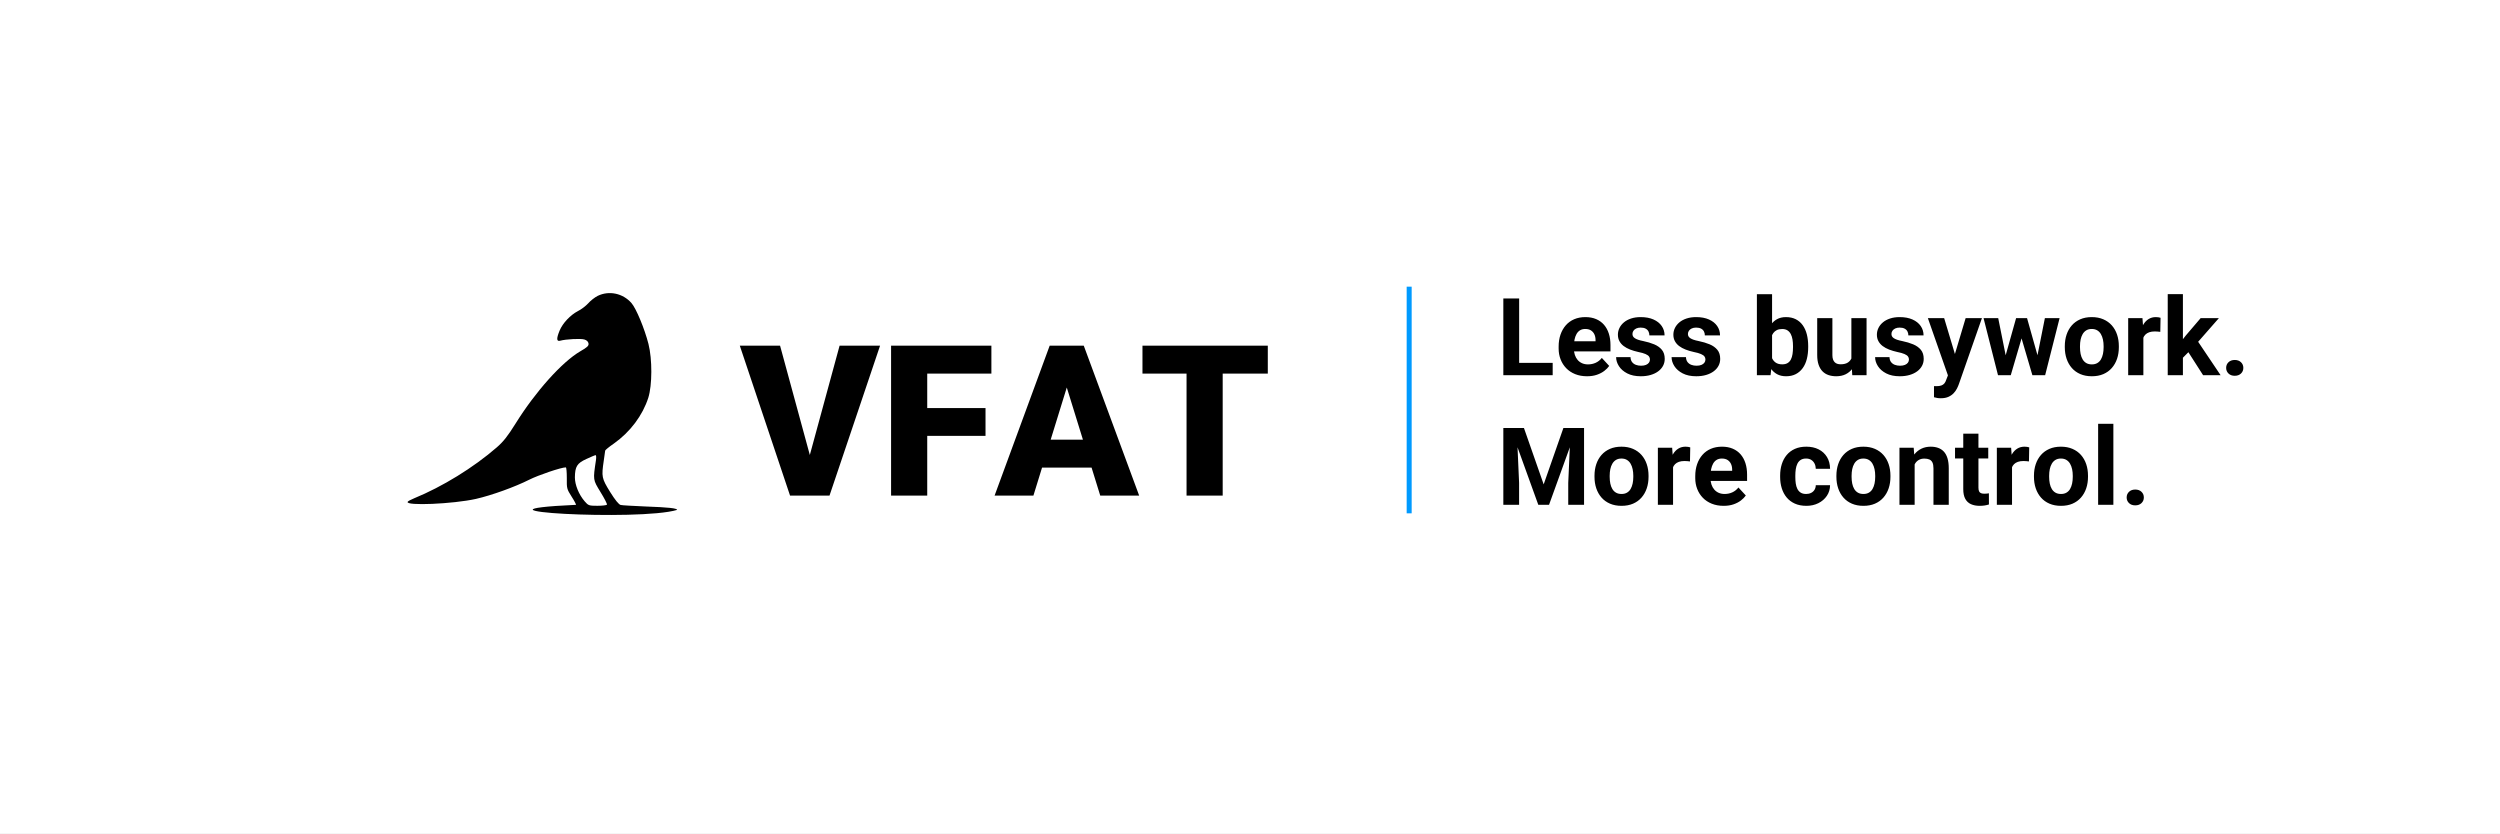
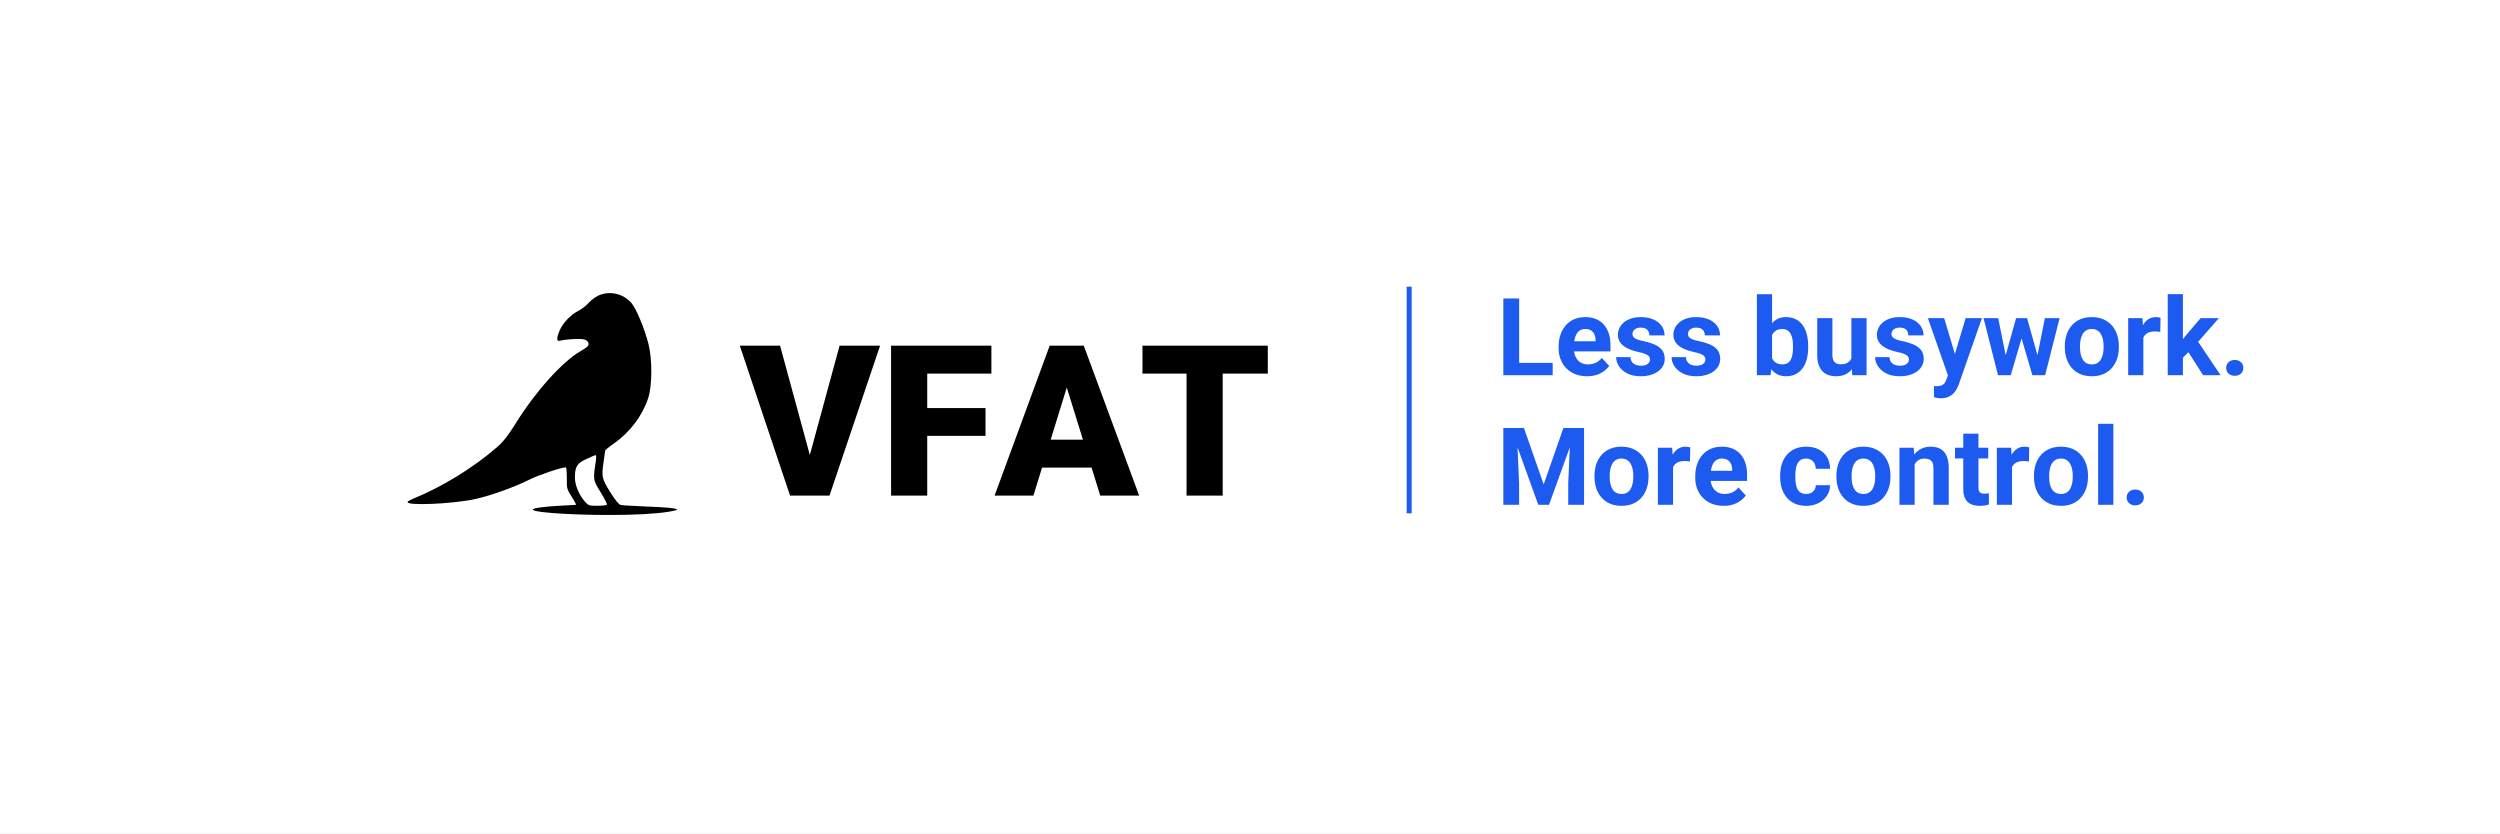
<svg xmlns="http://www.w3.org/2000/svg" width="1500" height="500" viewBox="0 0 1500 500" role="img" aria-label="VFAT">
  <rect width="1500" height="500" rx="0" fill="#ffffff" />
  <g transform="translate(234 148) scale(0.66)">
    <g transform="translate(16 20) scale(0.8596491) translate(-0 -0)">
      <path fill="#000000" d="m201.06 28.752c-3.203 1.596-7.739 5.224-10.141 7.981-2.402 2.612-7.206 6.385-10.809 8.126-8.007 4.208-16.013 12.624-19.349 20.605-3.47 8.416-3.337 11.753 0.533 10.738 6.405-1.741 21.885-2.467 25.621-1.306 2.535 0.725 4.136 2.322 4.404 4.208 0.4 2.467-1.334 4.063-8.674 8.271-19.216 11.173-47.372 42.516-68.589 76.615-8.14 13.059-12.81 19.009-19.883 25.103-24.553 21.33-57.38 41.5-87.138 53.688-3.47 1.452-6.672 3.047-6.939 3.773-2.669 4.498 47.906 2.321 72.059-3.047 16.68-3.773 41.5-12.769 56.446-20.315 9.475-4.788 33.761-13.059 38.698-13.059 0.668 0 1.068 5.079 1.068 11.318-0.134 10.883 0 11.609 5.07 19.589 2.936 4.499 4.938 8.562 4.671 8.706-134.79 6.185 67.371 17.476 106.89 5.37 0-1.741-8.94-2.758-33.494-3.628-12.676-0.58-24.553-1.16-26.154-1.595-2.002-0.435-5.872-5.224-11.209-13.785-8.94-14.51-9.207-15.962-6.672-33.229 0.801-5.224 1.468-9.867 1.468-10.448 0-0.581 4.003-3.918 9.074-7.4 17.48-12.335 30.558-29.892 36.563-48.61 4.136-13.204 4.271-40.484 0.133-56.881-4.136-16.107-12.944-37.437-18.015-43.241-9.073-10.302-23.619-13.35-35.629-7.545zm-1.867 173.69c-3.203 21.33-3.203 20.605 4.804 33.809 4.136 6.676 7.206 12.624 6.806 13.35-0.4 0.58-4.938 1.161-10.142 1.161-8.807 0-9.608-0.291-13.344-4.644-6.272-7.256-10.408-17.557-10.408-25.393 0.133-11.464 2.269-14.947 12.143-19.444 4.671-2.177 9.074-4.063 9.742-4.063 0.667-0.146 0.801 2.321 0.4 5.224z" />
    </g>
    <g transform="translate(318 90) scale(0.093622) translate(4 1456)">
      <path fill="#000000" d="M662 -343 965 -1456H1358L867 0H613ZM387 -1456 690 -343 741 0H484L-4 -1456ZM1816 -1456V0H1465V-1456ZM2382 -850V-580H1716V-850ZM2439 -1456V-1185H1716V-1456ZM3202 -1150 2847 0H2470L3005 -1456H3244ZM3496 0 3140 -1150 3094 -1456H3336L3874 0ZM3482 -543V-272H2735V-543ZM4685 -1456V0H4334V-1456ZM5123 -1456V-1185H3906V-1456Z" />
    </g>
  </g>
-   <rect x="844" y="172" width="3" height="136" fill="#009aff" />
+   <rect x="844" y="172" width="3" height="136" fill="#1d5bf0" />
  <g transform="translate(902 176.499) scale(0.0316352) translate(-130 1537)">
-     <path fill="#000000" d="M1066 -234V0H333V-234ZM430 -1456V0H130V-1456ZM1718 20Q1592 20 1492.0 -20.5Q1392 -61 1322.5 -133.0Q1253 -205 1216.0 -300.5Q1179 -396 1179 -504V-544Q1179 -667 1214.0 -769.0Q1249 -871 1314.5 -946.0Q1380 -1021 1474.0 -1061.5Q1568 -1102 1686 -1102Q1801 -1102 1890.0 -1064.0Q1979 -1026 2039.5 -956.0Q2100 -886 2131.0 -788.5Q2162 -691 2162 -572V-452H1302V-644H1879V-666Q1879 -726 1857.5 -773.5Q1836 -821 1793.0 -849.0Q1750 -877 1683 -877Q1626 -877 1585.0 -852.0Q1544 -827 1518.5 -782.0Q1493 -737 1480.5 -676.5Q1468 -616 1468 -544V-504Q1468 -439 1486.5 -384.0Q1505 -329 1539.5 -289.0Q1574 -249 1623.5 -227.0Q1673 -205 1736 -205Q1814 -205 1881.5 -235.5Q1949 -266 1998 -328L2138 -176Q2104 -127 2045.5 -82.0Q1987 -37 1905.0 -8.5Q1823 20 1718 20ZM2911 -299Q2911 -330 2893.0 -355.0Q2875 -380 2826.5 -401.5Q2778 -423 2687 -441Q2605 -459 2534.5 -486.5Q2464 -514 2412.5 -553.0Q2361 -592 2332.0 -645.5Q2303 -699 2303 -768Q2303 -836 2332.5 -896.0Q2362 -956 2417.5 -1002.5Q2473 -1049 2553.5 -1075.5Q2634 -1102 2735 -1102Q2876 -1102 2977.5 -1057.0Q3079 -1012 3133.5 -933.5Q3188 -855 3188 -755H2900Q2900 -797 2882.5 -830.5Q2865 -864 2828.5 -883.5Q2792 -903 2734 -903Q2686 -903 2651.0 -886.5Q2616 -870 2597.5 -842.5Q2579 -815 2579 -782Q2579 -757 2589.5 -737.5Q2600 -718 2624.0 -702.0Q2648 -686 2686.5 -672.5Q2725 -659 2782 -648Q2899 -624 2991.0 -585.5Q3083 -547 3137.0 -481.5Q3191 -416 3191 -310Q3191 -238 3159.0 -178.0Q3127 -118 3067.0 -73.5Q3007 -29 2923.5 -4.5Q2840 20 2736 20Q2585 20 2480.5 -34.0Q2376 -88 2322.5 -171.5Q2269 -255 2269 -343H2542Q2544 -284 2572.5 -248.0Q2601 -212 2645.5 -196.0Q2690 -180 2742 -180Q2798 -180 2835.0 -195.5Q2872 -211 2891.5 -237.5Q2911 -264 2911 -299ZM3963 -299Q3963 -330 3945.0 -355.0Q3927 -380 3878.5 -401.5Q3830 -423 3739 -441Q3657 -459 3586.5 -486.5Q3516 -514 3464.5 -553.0Q3413 -592 3384.0 -645.5Q3355 -699 3355 -768Q3355 -836 3384.5 -896.0Q3414 -956 3469.5 -1002.5Q3525 -1049 3605.5 -1075.5Q3686 -1102 3787 -1102Q3928 -1102 4029.5 -1057.0Q4131 -1012 4185.5 -933.5Q4240 -855 4240 -755H3952Q3952 -797 3934.5 -830.5Q3917 -864 3880.5 -883.5Q3844 -903 3786 -903Q3738 -903 3703.0 -886.5Q3668 -870 3649.5 -842.5Q3631 -815 3631 -782Q3631 -757 3641.5 -737.5Q3652 -718 3676.0 -702.0Q3700 -686 3738.5 -672.5Q3777 -659 3834 -648Q3951 -624 4043.0 -585.5Q4135 -547 4189.0 -481.5Q4243 -416 4243 -310Q4243 -238 4211.0 -178.0Q4179 -118 4119.0 -73.5Q4059 -29 3975.5 -4.5Q3892 20 3788 20Q3637 20 3532.5 -34.0Q3428 -88 3374.5 -171.5Q3321 -255 3321 -343H3594Q3596 -284 3624.5 -248.0Q3653 -212 3697.5 -196.0Q3742 -180 3794 -180Q3850 -180 3887.0 -195.5Q3924 -211 3943.5 -237.5Q3963 -264 3963 -299ZM4939 -1536H5227V-248L5198 0H4939ZM5912 -552V-531Q5912 -410 5886.5 -309.0Q5861 -208 5808.0 -134.5Q5755 -61 5676.5 -20.5Q5598 20 5492 20Q5393 20 5320.5 -20.0Q5248 -60 5199.0 -133.0Q5150 -206 5120.0 -304.0Q5090 -402 5075 -518V-564Q5090 -680 5120.0 -778.0Q5150 -876 5199.0 -949.0Q5248 -1022 5320.0 -1062.0Q5392 -1102 5490 -1102Q5597 -1102 5676.5 -1061.5Q5756 -1021 5808.5 -947.5Q5861 -874 5886.5 -773.5Q5912 -673 5912 -552ZM5624 -531V-552Q5624 -618 5614.5 -676.5Q5605 -735 5582.0 -779.5Q5559 -824 5519.5 -850.0Q5480 -876 5418 -876Q5359 -876 5318.0 -856.0Q5277 -836 5250.5 -800.0Q5224 -764 5210.5 -714.5Q5197 -665 5195 -606V-475Q5198 -396 5221.5 -335.5Q5245 -275 5293.5 -240.5Q5342 -206 5420 -206Q5481 -206 5521.0 -230.0Q5561 -254 5583.5 -298.0Q5606 -342 5615.0 -401.5Q5624 -461 5624 -531ZM6731 -259V-1082H7019V0H6748ZM6763 -481 6848 -483Q6848 -375 6823.0 -282.5Q6798 -190 6748.0 -122.5Q6698 -55 6622.0 -17.5Q6546 20 6443 20Q6364 20 6297.5 -2.5Q6231 -25 6183.5 -73.5Q6136 -122 6109.5 -198.5Q6083 -275 6083 -383V-1082H6371V-381Q6371 -333 6382.5 -300.0Q6394 -267 6415.0 -246.0Q6436 -225 6464.5 -216.0Q6493 -207 6528 -207Q6617 -207 6668.5 -243.0Q6720 -279 6741.5 -341.5Q6763 -404 6763 -481ZM7823 -299Q7823 -330 7805.0 -355.0Q7787 -380 7738.5 -401.5Q7690 -423 7599 -441Q7517 -459 7446.5 -486.5Q7376 -514 7324.5 -553.0Q7273 -592 7244.0 -645.5Q7215 -699 7215 -768Q7215 -836 7244.5 -896.0Q7274 -956 7329.5 -1002.5Q7385 -1049 7465.5 -1075.5Q7546 -1102 7647 -1102Q7788 -1102 7889.5 -1057.0Q7991 -1012 8045.5 -933.5Q8100 -855 8100 -755H7812Q7812 -797 7794.5 -830.5Q7777 -864 7740.5 -883.5Q7704 -903 7646 -903Q7598 -903 7563.0 -886.5Q7528 -870 7509.5 -842.5Q7491 -815 7491 -782Q7491 -757 7501.5 -737.5Q7512 -718 7536.0 -702.0Q7560 -686 7598.5 -672.5Q7637 -659 7694 -648Q7811 -624 7903.0 -585.5Q7995 -547 8049.0 -481.5Q8103 -416 8103 -310Q8103 -238 8071.0 -178.0Q8039 -118 7979.0 -73.5Q7919 -29 7835.5 -4.5Q7752 20 7648 20Q7497 20 7392.5 -34.0Q7288 -88 7234.5 -171.5Q7181 -255 7181 -343H7454Q7456 -284 7484.5 -248.0Q7513 -212 7557.5 -196.0Q7602 -180 7654 -180Q7710 -180 7747.0 -195.5Q7784 -211 7803.5 -237.5Q7823 -264 7823 -299ZM8611 -122 8898 -1082H9207L8772 163Q8758 204 8734.5 251.0Q8711 298 8671.5 340.5Q8632 383 8572.5 410.0Q8513 437 8427 437Q8386 437 8360.0 432.0Q8334 427 8298 418V207Q8309 207 8321.0 207.5Q8333 208 8344 208Q8401 208 8437.0 195.0Q8473 182 8495.0 155.5Q8517 129 8530 87ZM8491 -1082 8726 -298 8767 7 8571 28 8182 -1082ZM9630 -280 9855 -1082H10038L9979 -767L9754 0H9601ZM9516 -1082 9677 -281 9692 0H9512L9238 -1082ZM10244 -294 10401 -1082H10680L10406 0H10227ZM10063 -1082 10287 -286 10318 0H10164L9939 -766L9882 -1082ZM10779 -530V-551Q10779 -670 10813.0 -770.5Q10847 -871 10912.0 -945.0Q10977 -1019 11072.0 -1060.5Q11167 -1102 11290 -1102Q11413 -1102 11509.0 -1060.5Q11605 -1019 11670.5 -945.0Q11736 -871 11770.0 -770.5Q11804 -670 11804 -551V-530Q11804 -412 11770.0 -311.5Q11736 -211 11670.5 -136.5Q11605 -62 11510.0 -21.0Q11415 20 11292 20Q11169 20 11073.5 -21.0Q10978 -62 10912.5 -136.5Q10847 -211 10813.0 -311.5Q10779 -412 10779 -530ZM11067 -551V-530Q11067 -462 11079.0 -403.0Q11091 -344 11117.5 -299.5Q11144 -255 11187.0 -230.0Q11230 -205 11292 -205Q11352 -205 11395.0 -230.0Q11438 -255 11464.0 -299.5Q11490 -344 11502.5 -403.0Q11515 -462 11515 -530V-551Q11515 -617 11502.5 -675.5Q11490 -734 11463.5 -779.5Q11437 -825 11394.0 -851.0Q11351 -877 11290 -877Q11229 -877 11186.5 -851.0Q11144 -825 11117.5 -779.5Q11091 -734 11079.0 -675.5Q11067 -617 11067 -551ZM12269 -846V0H11981V-1082H12252ZM12595 -1089 12590 -822Q12569 -825 12539.5 -827.5Q12510 -830 12486 -830Q12425 -830 12380.5 -814.5Q12336 -799 12306.5 -769.5Q12277 -740 12262.5 -696.5Q12248 -653 12246 -598L12188 -616Q12188 -721 12209.0 -809.5Q12230 -898 12270.5 -964.0Q12311 -1030 12370.0 -1066.0Q12429 -1102 12505 -1102Q12529 -1102 12554.0 -1098.5Q12579 -1095 12595 -1089ZM13019 -1537V0H12731V-1537ZM13701 -1082 13231 -546 12979 -291 12874 -499 13074 -753 13355 -1082ZM13402 0 13082 -500 13281 -674 13734 0ZM13839 -139Q13839 -203 13883.5 -246.0Q13928 -289 14002 -289Q14076 -289 14120.5 -246.0Q14165 -203 14165 -139Q14165 -75 14120.5 -32.0Q14076 11 14002 11Q13928 11 13883.5 -32.0Q13839 -75 13839 -139ZM267 1001.6H521L895 2070.6L1269 1001.6H1523L997 2457.6H793ZM130 1001.6H383L429 2043.6V2457.6H130ZM1407 1001.6H1661V2457.6H1361V2043.6ZM1859 1927.6V1906.6Q1859 1787.6 1893.0 1687.1Q1927 1586.6 1992.0 1512.6Q2057 1438.6 2152.0 1397.1Q2247 1355.6 2370 1355.6Q2493 1355.6 2589.0 1397.1Q2685 1438.6 2750.5 1512.6Q2816 1586.6 2850.0 1687.1Q2884 1787.6 2884 1906.6V1927.6Q2884 2045.6 2850.0 2146.1Q2816 2246.6 2750.5 2321.1Q2685 2395.6 2590.0 2436.6Q2495 2477.6 2372 2477.6Q2249 2477.6 2153.5 2436.6Q2058 2395.6 1992.5 2321.1Q1927 2246.6 1893.0 2146.1Q1859 2045.6 1859 1927.6ZM2147 1906.6V1927.6Q2147 1995.6 2159.0 2054.6Q2171 2113.6 2197.5 2158.1Q2224 2202.6 2267.0 2227.6Q2310 2252.6 2372 2252.6Q2432 2252.6 2475.0 2227.6Q2518 2202.6 2544.0 2158.1Q2570 2113.6 2582.5 2054.6Q2595 1995.6 2595 1927.6V1906.6Q2595 1840.6 2582.5 1782.1Q2570 1723.6 2543.5 1678.1Q2517 1632.6 2474.0 1606.6Q2431 1580.6 2370 1580.6Q2309 1580.6 2266.5 1606.6Q2224 1632.6 2197.5 1678.1Q2171 1723.6 2159.0 1782.1Q2147 1840.6 2147 1906.6ZM3349 1611.6V2457.6H3061V1375.6H3332ZM3675 1368.6 3670 1635.6Q3649 1632.6 3619.5 1630.1Q3590 1627.6 3566 1627.6Q3505 1627.6 3460.5 1643.1Q3416 1658.6 3386.5 1688.1Q3357 1717.6 3342.5 1761.1Q3328 1804.6 3326 1859.6L3268 1841.6Q3268 1736.6 3289.0 1648.1Q3310 1559.6 3350.5 1493.6Q3391 1427.6 3450.0 1391.6Q3509 1355.6 3585 1355.6Q3609 1355.6 3634.0 1359.1Q3659 1362.6 3675 1368.6ZM4309 2477.6Q4183 2477.6 4083.0 2437.1Q3983 2396.6 3913.5 2324.6Q3844 2252.6 3807.0 2157.1Q3770 2061.6 3770 1953.6V1913.6Q3770 1790.6 3805.0 1688.6Q3840 1586.6 3905.5 1511.6Q3971 1436.6 4065.0 1396.1Q4159 1355.6 4277 1355.6Q4392 1355.6 4481.0 1393.6Q4570 1431.6 4630.5 1501.6Q4691 1571.6 4722.0 1669.1Q4753 1766.6 4753 1885.6V2005.6H3893V1813.6H4470V1791.6Q4470 1731.6 4448.5 1684.1Q4427 1636.6 4384.0 1608.6Q4341 1580.6 4274 1580.6Q4217 1580.6 4176.0 1605.6Q4135 1630.6 4109.5 1675.6Q4084 1720.6 4071.5 1781.1Q4059 1841.6 4059 1913.6V1953.6Q4059 2018.6 4077.5 2073.6Q4096 2128.6 4130.5 2168.6Q4165 2208.6 4214.5 2230.6Q4264 2252.6 4327 2252.6Q4405 2252.6 4472.5 2222.1Q4540 2191.6 4589 2129.6L4729 2281.6Q4695 2330.6 4636.5 2375.6Q4578 2420.6 4496.0 2449.1Q4414 2477.6 4309 2477.6ZM5873 2252.6Q5926 2252.6 5967.0 2232.1Q6008 2211.6 6031.5 2174.1Q6055 2136.6 6056 2085.6H6327Q6326 2199.6 6266.0 2288.1Q6206 2376.6 6105.0 2427.1Q6004 2477.6 5879 2477.6Q5753 2477.6 5659.5 2435.6Q5566 2393.6 5504.0 2319.1Q5442 2244.6 5411.0 2145.1Q5380 2045.6 5380 1931.6V1902.6Q5380 1787.6 5411.0 1688.1Q5442 1588.6 5504.0 1514.1Q5566 1439.6 5659.0 1397.6Q5752 1355.6 5877 1355.6Q6010 1355.6 6110.5 1406.6Q6211 1457.6 6268.5 1552.1Q6326 1646.6 6327 1775.6H6056Q6055 1721.6 6033.5 1677.6Q6012 1633.6 5971.5 1607.1Q5931 1580.6 5872 1580.6Q5809 1580.6 5769.0 1607.1Q5729 1633.6 5707.0 1679.1Q5685 1724.6 5676.5 1782.1Q5668 1839.6 5668 1902.6V1931.6Q5668 1994.6 5676.0 2052.6Q5684 2110.6 5706.5 2155.6Q5729 2200.6 5769.0 2226.6Q5809 2252.6 5873 2252.6ZM6447 1927.6V1906.6Q6447 1787.6 6481.0 1687.1Q6515 1586.6 6580.0 1512.6Q6645 1438.6 6740.0 1397.1Q6835 1355.6 6958 1355.6Q7081 1355.6 7177.0 1397.1Q7273 1438.6 7338.5 1512.6Q7404 1586.6 7438.0 1687.1Q7472 1787.6 7472 1906.6V1927.6Q7472 2045.6 7438.0 2146.1Q7404 2246.6 7338.5 2321.1Q7273 2395.6 7178.0 2436.6Q7083 2477.6 6960 2477.6Q6837 2477.6 6741.5 2436.6Q6646 2395.6 6580.5 2321.1Q6515 2246.6 6481.0 2146.1Q6447 2045.6 6447 1927.6ZM6735 1906.6V1927.6Q6735 1995.6 6747.0 2054.6Q6759 2113.6 6785.5 2158.1Q6812 2202.6 6855.0 2227.6Q6898 2252.6 6960 2252.6Q7020 2252.6 7063.0 2227.6Q7106 2202.6 7132.0 2158.1Q7158 2113.6 7170.5 2054.6Q7183 1995.6 7183 1927.6V1906.6Q7183 1840.6 7170.5 1782.1Q7158 1723.6 7131.5 1678.1Q7105 1632.6 7062.0 1606.6Q7019 1580.6 6958 1580.6Q6897 1580.6 6854.5 1606.6Q6812 1632.6 6785.5 1678.1Q6759 1723.6 6747.0 1782.1Q6735 1840.6 6735 1906.6ZM7931 1606.6V2457.6H7643V1375.6H7913ZM7889 1878.6H7811Q7811 1758.6 7842.0 1662.1Q7873 1565.6 7929.0 1497.1Q7985 1428.6 8062.5 1392.1Q8140 1355.6 8236 1355.6Q8312 1355.6 8375.0 1377.6Q8438 1399.6 8483.5 1447.6Q8529 1495.6 8553.5 1574.6Q8578 1653.6 8578 1767.6V2457.6H8288V1766.6Q8288 1694.6 8268.0 1654.6Q8248 1614.6 8209.5 1598.1Q8171 1581.6 8115 1581.6Q8057 1581.6 8014.5 1604.6Q7972 1627.6 7944.5 1668.1Q7917 1708.6 7903.0 1762.6Q7889 1816.6 7889 1878.6ZM9327 1375.6V1579.6H8697V1375.6ZM8853 1108.6H9141V2131.6Q9141 2178.6 9153.5 2203.6Q9166 2228.6 9191.0 2238.1Q9216 2247.6 9254 2247.6Q9281 2247.6 9302.5 2245.1Q9324 2242.6 9339 2239.6L9340 2451.6Q9303 2463.6 9260.0 2470.6Q9217 2477.6 9165 2477.6Q9070 2477.6 8999.5 2446.1Q8929 2414.6 8891.0 2344.6Q8853 2274.6 8853 2160.6ZM9778 1611.6V2457.6H9490V1375.6H9761ZM10104 1368.6 10099 1635.6Q10078 1632.6 10048.5 1630.1Q10019 1627.6 9995 1627.6Q9934 1627.6 9889.5 1643.1Q9845 1658.6 9815.5 1688.1Q9786 1717.6 9771.5 1761.1Q9757 1804.6 9755 1859.6L9697 1841.6Q9697 1736.6 9718.0 1648.1Q9739 1559.6 9779.5 1493.6Q9820 1427.6 9879.0 1391.6Q9938 1355.6 10014 1355.6Q10038 1355.6 10063.0 1359.1Q10088 1362.6 10104 1368.6ZM10194 1927.6V1906.6Q10194 1787.6 10228.0 1687.1Q10262 1586.6 10327.0 1512.6Q10392 1438.6 10487.0 1397.1Q10582 1355.6 10705 1355.6Q10828 1355.6 10924.0 1397.1Q11020 1438.6 11085.5 1512.6Q11151 1586.6 11185.0 1687.1Q11219 1787.6 11219 1906.6V1927.6Q11219 2045.6 11185.0 2146.1Q11151 2246.6 11085.5 2321.1Q11020 2395.6 10925.0 2436.6Q10830 2477.6 10707 2477.6Q10584 2477.6 10488.5 2436.6Q10393 2395.6 10327.5 2321.1Q10262 2246.6 10228.0 2146.1Q10194 2045.6 10194 1927.6ZM10482 1906.6V1927.6Q10482 1995.6 10494.0 2054.6Q10506 2113.6 10532.5 2158.1Q10559 2202.6 10602.0 2227.6Q10645 2252.6 10707 2252.6Q10767 2252.6 10810.0 2227.6Q10853 2202.6 10879.0 2158.1Q10905 2113.6 10917.5 2054.6Q10930 1995.6 10930 1927.6V1906.6Q10930 1840.6 10917.5 1782.1Q10905 1723.6 10878.5 1678.1Q10852 1632.6 10809.0 1606.6Q10766 1580.6 10705 1580.6Q10644 1580.6 10601.5 1606.6Q10559 1632.6 10532.5 1678.1Q10506 1723.6 10494.0 1782.1Q10482 1840.6 10482 1906.6ZM11700 921.6V2457.6H11411V921.6ZM11952 2318.6Q11952 2254.6 11996.5 2211.6Q12041 2168.6 12115 2168.6Q12189 2168.6 12233.5 2211.6Q12278 2254.6 12278 2318.6Q12278 2382.6 12233.5 2425.6Q12189 2468.6 12115 2468.6Q12041 2468.6 11996.5 2425.6Q11952 2382.6 11952 2318.6Z" />
+     <path fill="#1d5bf0" d="M1066 -234V0H333V-234ZM430 -1456V0H130V-1456ZM1718 20Q1592 20 1492.0 -20.5Q1392 -61 1322.5 -133.0Q1253 -205 1216.0 -300.5Q1179 -396 1179 -504V-544Q1179 -667 1214.0 -769.0Q1249 -871 1314.5 -946.0Q1380 -1021 1474.0 -1061.5Q1568 -1102 1686 -1102Q1801 -1102 1890.0 -1064.0Q1979 -1026 2039.5 -956.0Q2100 -886 2131.0 -788.5Q2162 -691 2162 -572V-452H1302V-644H1879V-666Q1879 -726 1857.5 -773.5Q1836 -821 1793.0 -849.0Q1750 -877 1683 -877Q1626 -877 1585.0 -852.0Q1544 -827 1518.5 -782.0Q1493 -737 1480.5 -676.5Q1468 -616 1468 -544V-504Q1468 -439 1486.5 -384.0Q1505 -329 1539.5 -289.0Q1574 -249 1623.5 -227.0Q1673 -205 1736 -205Q1814 -205 1881.5 -235.5Q1949 -266 1998 -328L2138 -176Q2104 -127 2045.5 -82.0Q1987 -37 1905.0 -8.5Q1823 20 1718 20ZM2911 -299Q2911 -330 2893.0 -355.0Q2875 -380 2826.5 -401.5Q2778 -423 2687 -441Q2605 -459 2534.5 -486.5Q2464 -514 2412.5 -553.0Q2361 -592 2332.0 -645.5Q2303 -699 2303 -768Q2303 -836 2332.5 -896.0Q2362 -956 2417.5 -1002.5Q2473 -1049 2553.5 -1075.5Q2634 -1102 2735 -1102Q2876 -1102 2977.5 -1057.0Q3079 -1012 3133.5 -933.5Q3188 -855 3188 -755H2900Q2900 -797 2882.5 -830.5Q2865 -864 2828.5 -883.5Q2792 -903 2734 -903Q2686 -903 2651.0 -886.5Q2616 -870 2597.5 -842.5Q2579 -815 2579 -782Q2579 -757 2589.5 -737.5Q2600 -718 2624.0 -702.0Q2648 -686 2686.5 -672.5Q2725 -659 2782 -648Q2899 -624 2991.0 -585.5Q3083 -547 3137.0 -481.5Q3191 -416 3191 -310Q3191 -238 3159.0 -178.0Q3127 -118 3067.0 -73.5Q3007 -29 2923.5 -4.5Q2840 20 2736 20Q2585 20 2480.5 -34.0Q2376 -88 2322.5 -171.5Q2269 -255 2269 -343H2542Q2544 -284 2572.5 -248.0Q2601 -212 2645.5 -196.0Q2690 -180 2742 -180Q2798 -180 2835.0 -195.5Q2872 -211 2891.5 -237.5Q2911 -264 2911 -299ZM3963 -299Q3963 -330 3945.0 -355.0Q3927 -380 3878.5 -401.5Q3830 -423 3739 -441Q3657 -459 3586.5 -486.5Q3516 -514 3464.5 -553.0Q3413 -592 3384.0 -645.5Q3355 -699 3355 -768Q3355 -836 3384.5 -896.0Q3414 -956 3469.5 -1002.5Q3525 -1049 3605.5 -1075.5Q3686 -1102 3787 -1102Q3928 -1102 4029.5 -1057.0Q4131 -1012 4185.5 -933.5Q4240 -855 4240 -755H3952Q3952 -797 3934.5 -830.5Q3917 -864 3880.5 -883.5Q3844 -903 3786 -903Q3738 -903 3703.0 -886.5Q3668 -870 3649.5 -842.5Q3631 -815 3631 -782Q3631 -757 3641.5 -737.5Q3652 -718 3676.0 -702.0Q3700 -686 3738.5 -672.5Q3777 -659 3834 -648Q3951 -624 4043.0 -585.5Q4135 -547 4189.0 -481.5Q4243 -416 4243 -310Q4243 -238 4211.0 -178.0Q4179 -118 4119.0 -73.5Q4059 -29 3975.5 -4.5Q3892 20 3788 20Q3637 20 3532.5 -34.0Q3428 -88 3374.5 -171.5Q3321 -255 3321 -343H3594Q3596 -284 3624.5 -248.0Q3653 -212 3697.5 -196.0Q3742 -180 3794 -180Q3850 -180 3887.0 -195.5Q3924 -211 3943.5 -237.5Q3963 -264 3963 -299ZM4939 -1536H5227V-248L5198 0H4939ZM5912 -552V-531Q5912 -410 5886.5 -309.0Q5861 -208 5808.0 -134.5Q5755 -61 5676.5 -20.5Q5598 20 5492 20Q5393 20 5320.5 -20.0Q5248 -60 5199.0 -133.0Q5150 -206 5120.0 -304.0Q5090 -402 5075 -518V-564Q5090 -680 5120.0 -778.0Q5150 -876 5199.0 -949.0Q5248 -1022 5320.0 -1062.0Q5392 -1102 5490 -1102Q5597 -1102 5676.5 -1061.5Q5756 -1021 5808.5 -947.5Q5861 -874 5886.5 -773.5Q5912 -673 5912 -552ZM5624 -531V-552Q5624 -618 5614.5 -676.5Q5605 -735 5582.0 -779.5Q5559 -824 5519.5 -850.0Q5480 -876 5418 -876Q5359 -876 5318.0 -856.0Q5277 -836 5250.5 -800.0Q5224 -764 5210.5 -714.5Q5197 -665 5195 -606V-475Q5198 -396 5221.5 -335.5Q5245 -275 5293.5 -240.5Q5342 -206 5420 -206Q5481 -206 5521.0 -230.0Q5561 -254 5583.5 -298.0Q5606 -342 5615.0 -401.5Q5624 -461 5624 -531ZM6731 -259V-1082H7019V0H6748ZM6763 -481 6848 -483Q6848 -375 6823.0 -282.5Q6798 -190 6748.0 -122.5Q6698 -55 6622.0 -17.5Q6546 20 6443 20Q6364 20 6297.5 -2.5Q6231 -25 6183.5 -73.5Q6136 -122 6109.5 -198.5Q6083 -275 6083 -383V-1082H6371V-381Q6371 -333 6382.5 -300.0Q6394 -267 6415.0 -246.0Q6436 -225 6464.5 -216.0Q6493 -207 6528 -207Q6617 -207 6668.5 -243.0Q6720 -279 6741.5 -341.5Q6763 -404 6763 -481ZM7823 -299Q7823 -330 7805.0 -355.0Q7787 -380 7738.5 -401.5Q7690 -423 7599 -441Q7517 -459 7446.5 -486.5Q7376 -514 7324.5 -553.0Q7273 -592 7244.0 -645.5Q7215 -699 7215 -768Q7215 -836 7244.5 -896.0Q7274 -956 7329.5 -1002.5Q7385 -1049 7465.5 -1075.5Q7546 -1102 7647 -1102Q7788 -1102 7889.5 -1057.0Q7991 -1012 8045.5 -933.5Q8100 -855 8100 -755H7812Q7812 -797 7794.5 -830.5Q7777 -864 7740.5 -883.5Q7704 -903 7646 -903Q7598 -903 7563.0 -886.5Q7528 -870 7509.5 -842.5Q7491 -815 7491 -782Q7491 -757 7501.5 -737.5Q7512 -718 7536.0 -702.0Q7560 -686 7598.5 -672.5Q7637 -659 7694 -648Q7811 -624 7903.0 -585.5Q7995 -547 8049.0 -481.5Q8103 -416 8103 -310Q8103 -238 8071.0 -178.0Q8039 -118 7979.0 -73.5Q7919 -29 7835.5 -4.5Q7752 20 7648 20Q7497 20 7392.5 -34.0Q7288 -88 7234.5 -171.5Q7181 -255 7181 -343H7454Q7456 -284 7484.5 -248.0Q7513 -212 7557.5 -196.0Q7602 -180 7654 -180Q7710 -180 7747.0 -195.5Q7784 -211 7803.5 -237.5Q7823 -264 7823 -299ZM8611 -122 8898 -1082H9207L8772 163Q8758 204 8734.5 251.0Q8711 298 8671.5 340.5Q8632 383 8572.5 410.0Q8513 437 8427 437Q8386 437 8360.0 432.0Q8334 427 8298 418V207Q8309 207 8321.0 207.5Q8333 208 8344 208Q8401 208 8437.0 195.0Q8473 182 8495.0 155.5Q8517 129 8530 87ZM8491 -1082 8726 -298 8767 7 8571 28 8182 -1082ZM9630 -280 9855 -1082H10038L9979 -767L9754 0H9601ZM9516 -1082 9677 -281 9692 0H9512L9238 -1082ZM10244 -294 10401 -1082H10680L10406 0H10227ZM10063 -1082 10287 -286 10318 0H10164L9939 -766L9882 -1082ZM10779 -530V-551Q10779 -670 10813.0 -770.5Q10847 -871 10912.0 -945.0Q10977 -1019 11072.0 -1060.5Q11167 -1102 11290 -1102Q11413 -1102 11509.0 -1060.5Q11605 -1019 11670.5 -945.0Q11736 -871 11770.0 -770.5Q11804 -670 11804 -551V-530Q11804 -412 11770.0 -311.5Q11736 -211 11670.5 -136.5Q11605 -62 11510.0 -21.0Q11415 20 11292 20Q11169 20 11073.5 -21.0Q10978 -62 10912.5 -136.5Q10847 -211 10813.0 -311.5Q10779 -412 10779 -530ZM11067 -551V-530Q11067 -462 11079.0 -403.0Q11091 -344 11117.5 -299.5Q11144 -255 11187.0 -230.0Q11230 -205 11292 -205Q11352 -205 11395.0 -230.0Q11438 -255 11464.0 -299.5Q11490 -344 11502.5 -403.0Q11515 -462 11515 -530V-551Q11515 -617 11502.5 -675.5Q11490 -734 11463.5 -779.5Q11437 -825 11394.0 -851.0Q11351 -877 11290 -877Q11229 -877 11186.5 -851.0Q11144 -825 11117.5 -779.5Q11091 -734 11079.0 -675.5Q11067 -617 11067 -551ZM12269 -846V0H11981V-1082H12252ZM12595 -1089 12590 -822Q12569 -825 12539.5 -827.5Q12510 -830 12486 -830Q12425 -830 12380.5 -814.5Q12336 -799 12306.5 -769.5Q12277 -740 12262.5 -696.5Q12248 -653 12246 -598L12188 -616Q12188 -721 12209.0 -809.5Q12230 -898 12270.5 -964.0Q12311 -1030 12370.0 -1066.0Q12429 -1102 12505 -1102Q12529 -1102 12554.0 -1098.5Q12579 -1095 12595 -1089ZM13019 -1537V0H12731V-1537ZM13701 -1082 13231 -546 12979 -291 12874 -499 13074 -753 13355 -1082ZM13402 0 13082 -500 13281 -674 13734 0ZM13839 -139Q13839 -203 13883.5 -246.0Q13928 -289 14002 -289Q14076 -289 14120.5 -246.0Q14165 -203 14165 -139Q14165 -75 14120.5 -32.0Q14076 11 14002 11Q13928 11 13883.5 -32.0Q13839 -75 13839 -139ZM267 1001.6H521L895 2070.6L1269 1001.6H1523L997 2457.6H793ZM130 1001.6H383L429 2043.6V2457.6H130ZM1407 1001.6H1661V2457.6H1361V2043.6ZM1859 1927.6V1906.6Q1859 1787.6 1893.0 1687.1Q1927 1586.6 1992.0 1512.6Q2057 1438.6 2152.0 1397.1Q2247 1355.6 2370 1355.6Q2493 1355.6 2589.0 1397.1Q2685 1438.6 2750.5 1512.6Q2816 1586.6 2850.0 1687.1Q2884 1787.6 2884 1906.6V1927.6Q2884 2045.6 2850.0 2146.1Q2816 2246.6 2750.5 2321.1Q2685 2395.6 2590.0 2436.6Q2495 2477.6 2372 2477.6Q2249 2477.6 2153.5 2436.6Q2058 2395.6 1992.5 2321.1Q1927 2246.6 1893.0 2146.1Q1859 2045.6 1859 1927.6ZM2147 1906.6V1927.6Q2147 1995.6 2159.0 2054.6Q2171 2113.6 2197.5 2158.1Q2224 2202.6 2267.0 2227.6Q2310 2252.6 2372 2252.6Q2432 2252.6 2475.0 2227.6Q2518 2202.6 2544.0 2158.1Q2570 2113.6 2582.5 2054.6Q2595 1995.6 2595 1927.6V1906.6Q2595 1840.6 2582.5 1782.1Q2570 1723.6 2543.5 1678.1Q2517 1632.6 2474.0 1606.6Q2431 1580.6 2370 1580.6Q2309 1580.6 2266.5 1606.6Q2224 1632.6 2197.5 1678.1Q2171 1723.6 2159.0 1782.1Q2147 1840.6 2147 1906.6ZM3349 1611.6V2457.6H3061V1375.6H3332ZM3675 1368.6 3670 1635.6Q3649 1632.6 3619.5 1630.1Q3590 1627.6 3566 1627.6Q3505 1627.6 3460.5 1643.1Q3416 1658.6 3386.5 1688.1Q3357 1717.6 3342.5 1761.1Q3328 1804.6 3326 1859.6L3268 1841.6Q3268 1736.6 3289.0 1648.1Q3310 1559.6 3350.5 1493.6Q3391 1427.6 3450.0 1391.6Q3509 1355.6 3585 1355.6Q3609 1355.6 3634.0 1359.1Q3659 1362.6 3675 1368.6ZM4309 2477.6Q4183 2477.6 4083.0 2437.1Q3983 2396.6 3913.5 2324.6Q3844 2252.6 3807.0 2157.1Q3770 2061.6 3770 1953.6V1913.6Q3770 1790.6 3805.0 1688.6Q3840 1586.6 3905.5 1511.6Q3971 1436.6 4065.0 1396.1Q4159 1355.6 4277 1355.6Q4392 1355.6 4481.0 1393.6Q4570 1431.6 4630.5 1501.6Q4691 1571.6 4722.0 1669.1Q4753 1766.6 4753 1885.6V2005.6H3893V1813.6H4470V1791.6Q4470 1731.6 4448.5 1684.1Q4427 1636.6 4384.0 1608.6Q4341 1580.6 4274 1580.6Q4217 1580.6 4176.0 1605.6Q4135 1630.6 4109.5 1675.6Q4084 1720.6 4071.5 1781.1Q4059 1841.6 4059 1913.6V1953.6Q4059 2018.6 4077.5 2073.6Q4096 2128.6 4130.5 2168.6Q4165 2208.6 4214.5 2230.6Q4264 2252.6 4327 2252.6Q4405 2252.6 4472.5 2222.1Q4540 2191.6 4589 2129.6L4729 2281.6Q4695 2330.6 4636.5 2375.6Q4578 2420.6 4496.0 2449.1Q4414 2477.6 4309 2477.6ZM5873 2252.6Q5926 2252.6 5967.0 2232.1Q6008 2211.6 6031.5 2174.1Q6055 2136.6 6056 2085.6H6327Q6326 2199.6 6266.0 2288.1Q6206 2376.6 6105.0 2427.1Q6004 2477.6 5879 2477.6Q5753 2477.6 5659.5 2435.6Q5566 2393.6 5504.0 2319.1Q5442 2244.6 5411.0 2145.1Q5380 2045.6 5380 1931.6V1902.6Q5380 1787.6 5411.0 1688.1Q5442 1588.6 5504.0 1514.1Q5566 1439.6 5659.0 1397.6Q5752 1355.6 5877 1355.6Q6010 1355.6 6110.5 1406.6Q6211 1457.6 6268.5 1552.1Q6326 1646.6 6327 1775.6H6056Q6055 1721.6 6033.5 1677.6Q6012 1633.6 5971.5 1607.1Q5931 1580.6 5872 1580.6Q5809 1580.6 5769.0 1607.1Q5729 1633.6 5707.0 1679.1Q5685 1724.6 5676.5 1782.1Q5668 1839.6 5668 1902.6V1931.6Q5668 1994.6 5676.0 2052.6Q5684 2110.6 5706.5 2155.6Q5729 2200.6 5769.0 2226.6Q5809 2252.6 5873 2252.6ZM6447 1927.6V1906.6Q6447 1787.6 6481.0 1687.1Q6515 1586.6 6580.0 1512.6Q6645 1438.6 6740.0 1397.1Q6835 1355.6 6958 1355.6Q7081 1355.6 7177.0 1397.1Q7273 1438.6 7338.5 1512.6Q7404 1586.6 7438.0 1687.1Q7472 1787.6 7472 1906.6V1927.6Q7472 2045.6 7438.0 2146.1Q7404 2246.6 7338.5 2321.1Q7273 2395.6 7178.0 2436.6Q7083 2477.6 6960 2477.6Q6837 2477.6 6741.5 2436.6Q6646 2395.6 6580.5 2321.1Q6515 2246.6 6481.0 2146.1Q6447 2045.6 6447 1927.6ZM6735 1906.6V1927.6Q6735 1995.6 6747.0 2054.6Q6759 2113.6 6785.5 2158.1Q6812 2202.6 6855.0 2227.6Q6898 2252.6 6960 2252.6Q7020 2252.6 7063.0 2227.6Q7106 2202.6 7132.0 2158.1Q7158 2113.6 7170.5 2054.6Q7183 1995.6 7183 1927.6V1906.6Q7183 1840.6 7170.5 1782.1Q7158 1723.6 7131.5 1678.1Q7105 1632.6 7062.0 1606.6Q7019 1580.6 6958 1580.6Q6897 1580.6 6854.5 1606.6Q6812 1632.6 6785.5 1678.1Q6759 1723.6 6747.0 1782.1Q6735 1840.6 6735 1906.6ZM7931 1606.6V2457.6H7643V1375.6H7913ZM7889 1878.6H7811Q7811 1758.6 7842.0 1662.1Q7873 1565.6 7929.0 1497.1Q7985 1428.6 8062.5 1392.1Q8140 1355.6 8236 1355.6Q8312 1355.6 8375.0 1377.6Q8438 1399.6 8483.5 1447.6Q8529 1495.6 8553.5 1574.6Q8578 1653.6 8578 1767.6V2457.6H8288V1766.6Q8288 1694.6 8268.0 1654.6Q8248 1614.6 8209.5 1598.1Q8171 1581.6 8115 1581.6Q8057 1581.6 8014.5 1604.6Q7972 1627.6 7944.5 1668.1Q7917 1708.6 7903.0 1762.6Q7889 1816.6 7889 1878.6ZM9327 1375.6V1579.6H8697V1375.6ZM8853 1108.6H9141V2131.6Q9141 2178.6 9153.5 2203.6Q9166 2228.6 9191.0 2238.1Q9216 2247.6 9254 2247.6Q9281 2247.6 9302.5 2245.1Q9324 2242.6 9339 2239.6L9340 2451.6Q9303 2463.6 9260.0 2470.6Q9217 2477.6 9165 2477.6Q9070 2477.6 8999.5 2446.1Q8929 2414.6 8891.0 2344.6Q8853 2274.6 8853 2160.6ZM9778 1611.6V2457.6H9490V1375.6H9761ZM10104 1368.6 10099 1635.6Q10078 1632.6 10048.5 1630.1Q10019 1627.6 9995 1627.6Q9934 1627.6 9889.5 1643.1Q9845 1658.6 9815.5 1688.1Q9786 1717.6 9771.5 1761.1Q9757 1804.6 9755 1859.6L9697 1841.6Q9697 1736.6 9718.0 1648.1Q9739 1559.6 9779.5 1493.6Q9820 1427.6 9879.0 1391.6Q9938 1355.6 10014 1355.6Q10038 1355.6 10063.0 1359.1Q10088 1362.6 10104 1368.6ZM10194 1927.6V1906.6Q10194 1787.6 10228.0 1687.1Q10262 1586.6 10327.0 1512.6Q10392 1438.6 10487.0 1397.1Q10582 1355.6 10705 1355.6Q10828 1355.6 10924.0 1397.1Q11020 1438.6 11085.5 1512.6Q11151 1586.6 11185.0 1687.1Q11219 1787.6 11219 1906.6V1927.6Q11219 2045.6 11185.0 2146.1Q11151 2246.6 11085.5 2321.1Q11020 2395.6 10925.0 2436.6Q10830 2477.6 10707 2477.6Q10584 2477.6 10488.5 2436.6Q10393 2395.6 10327.5 2321.1Q10262 2246.6 10228.0 2146.1Q10194 2045.6 10194 1927.6ZM10482 1906.6V1927.6Q10482 1995.6 10494.0 2054.6Q10506 2113.6 10532.5 2158.1Q10559 2202.6 10602.0 2227.6Q10645 2252.6 10707 2252.6Q10767 2252.6 10810.0 2227.6Q10853 2202.6 10879.0 2158.1Q10905 2113.6 10917.5 2054.6Q10930 1995.6 10930 1927.6V1906.6Q10930 1840.6 10917.5 1782.1Q10905 1723.6 10878.5 1678.1Q10852 1632.6 10809.0 1606.6Q10766 1580.6 10705 1580.6Q10644 1580.6 10601.5 1606.6Q10559 1632.6 10532.5 1678.1Q10506 1723.6 10494.0 1782.1Q10482 1840.6 10482 1906.6ZM11700 921.6V2457.6H11411V921.6ZM11952 2318.6Q11952 2254.6 11996.5 2211.6Q12041 2168.6 12115 2168.6Q12189 2168.6 12233.5 2211.6Q12278 2254.6 12278 2318.6Q12278 2382.6 12233.5 2425.6Q12189 2468.6 12115 2468.6Q12041 2468.6 11996.5 2425.6Q11952 2382.6 11952 2318.6Z" />
  </g>
</svg>
